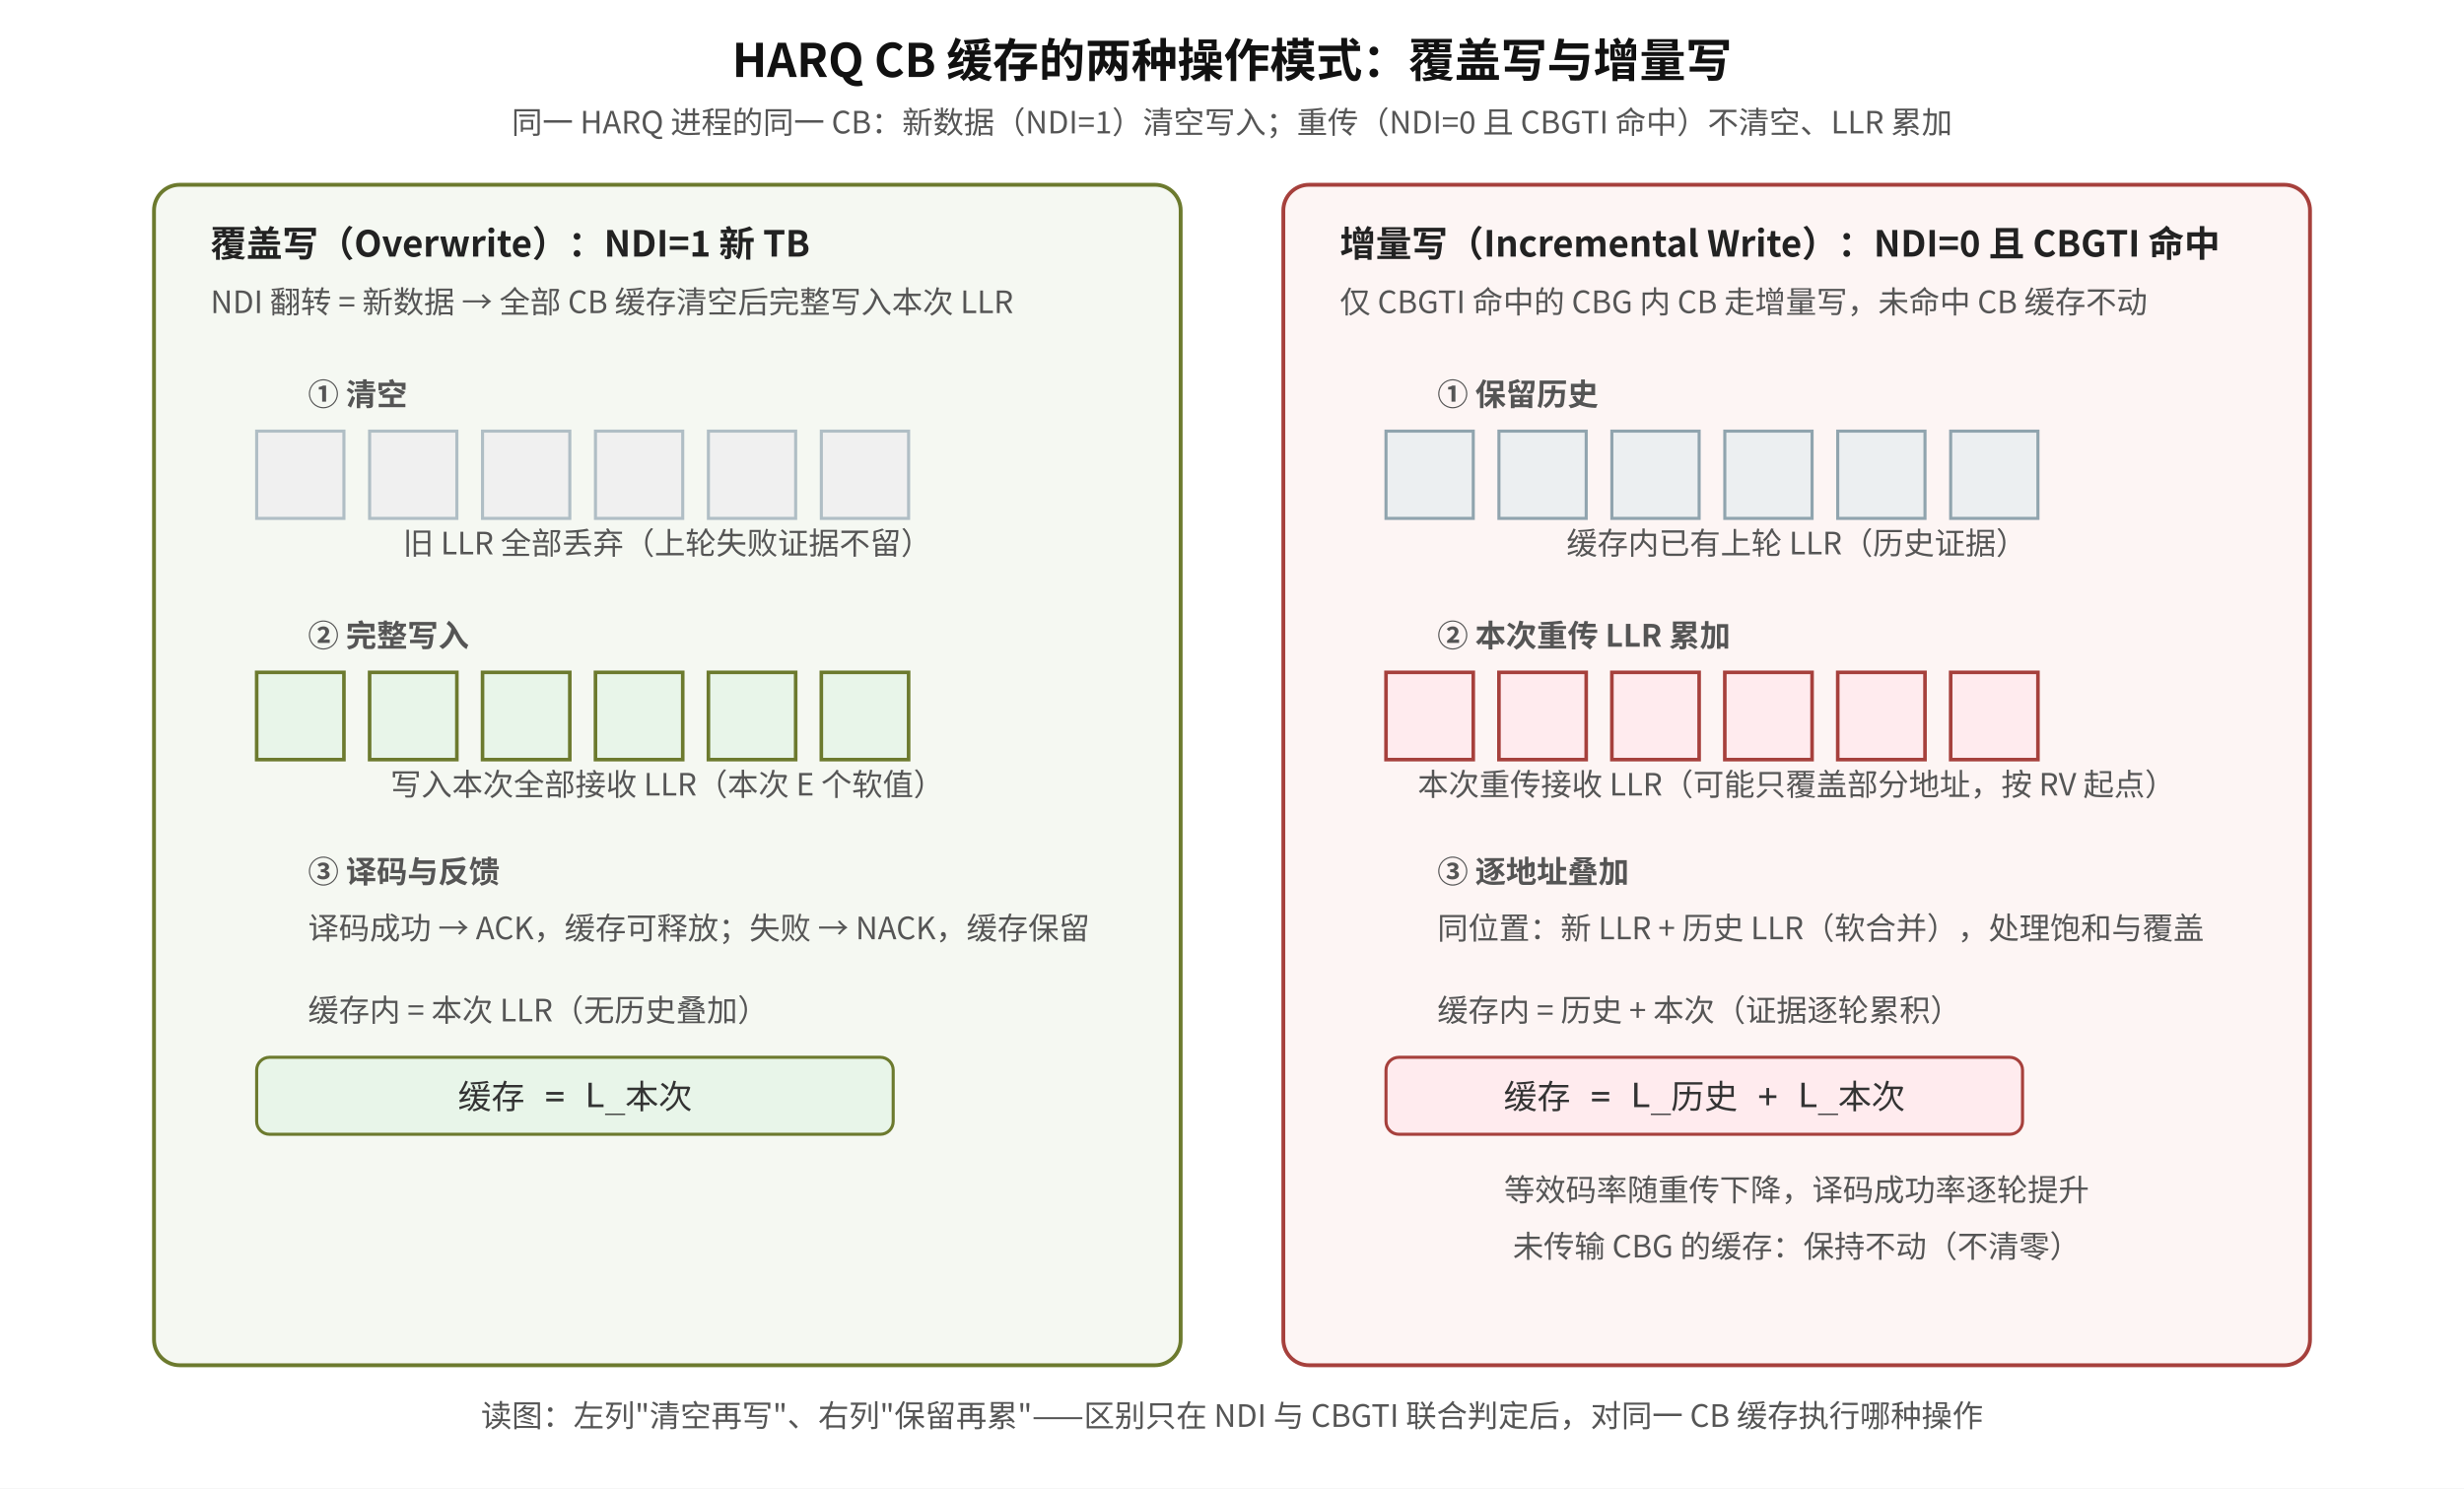
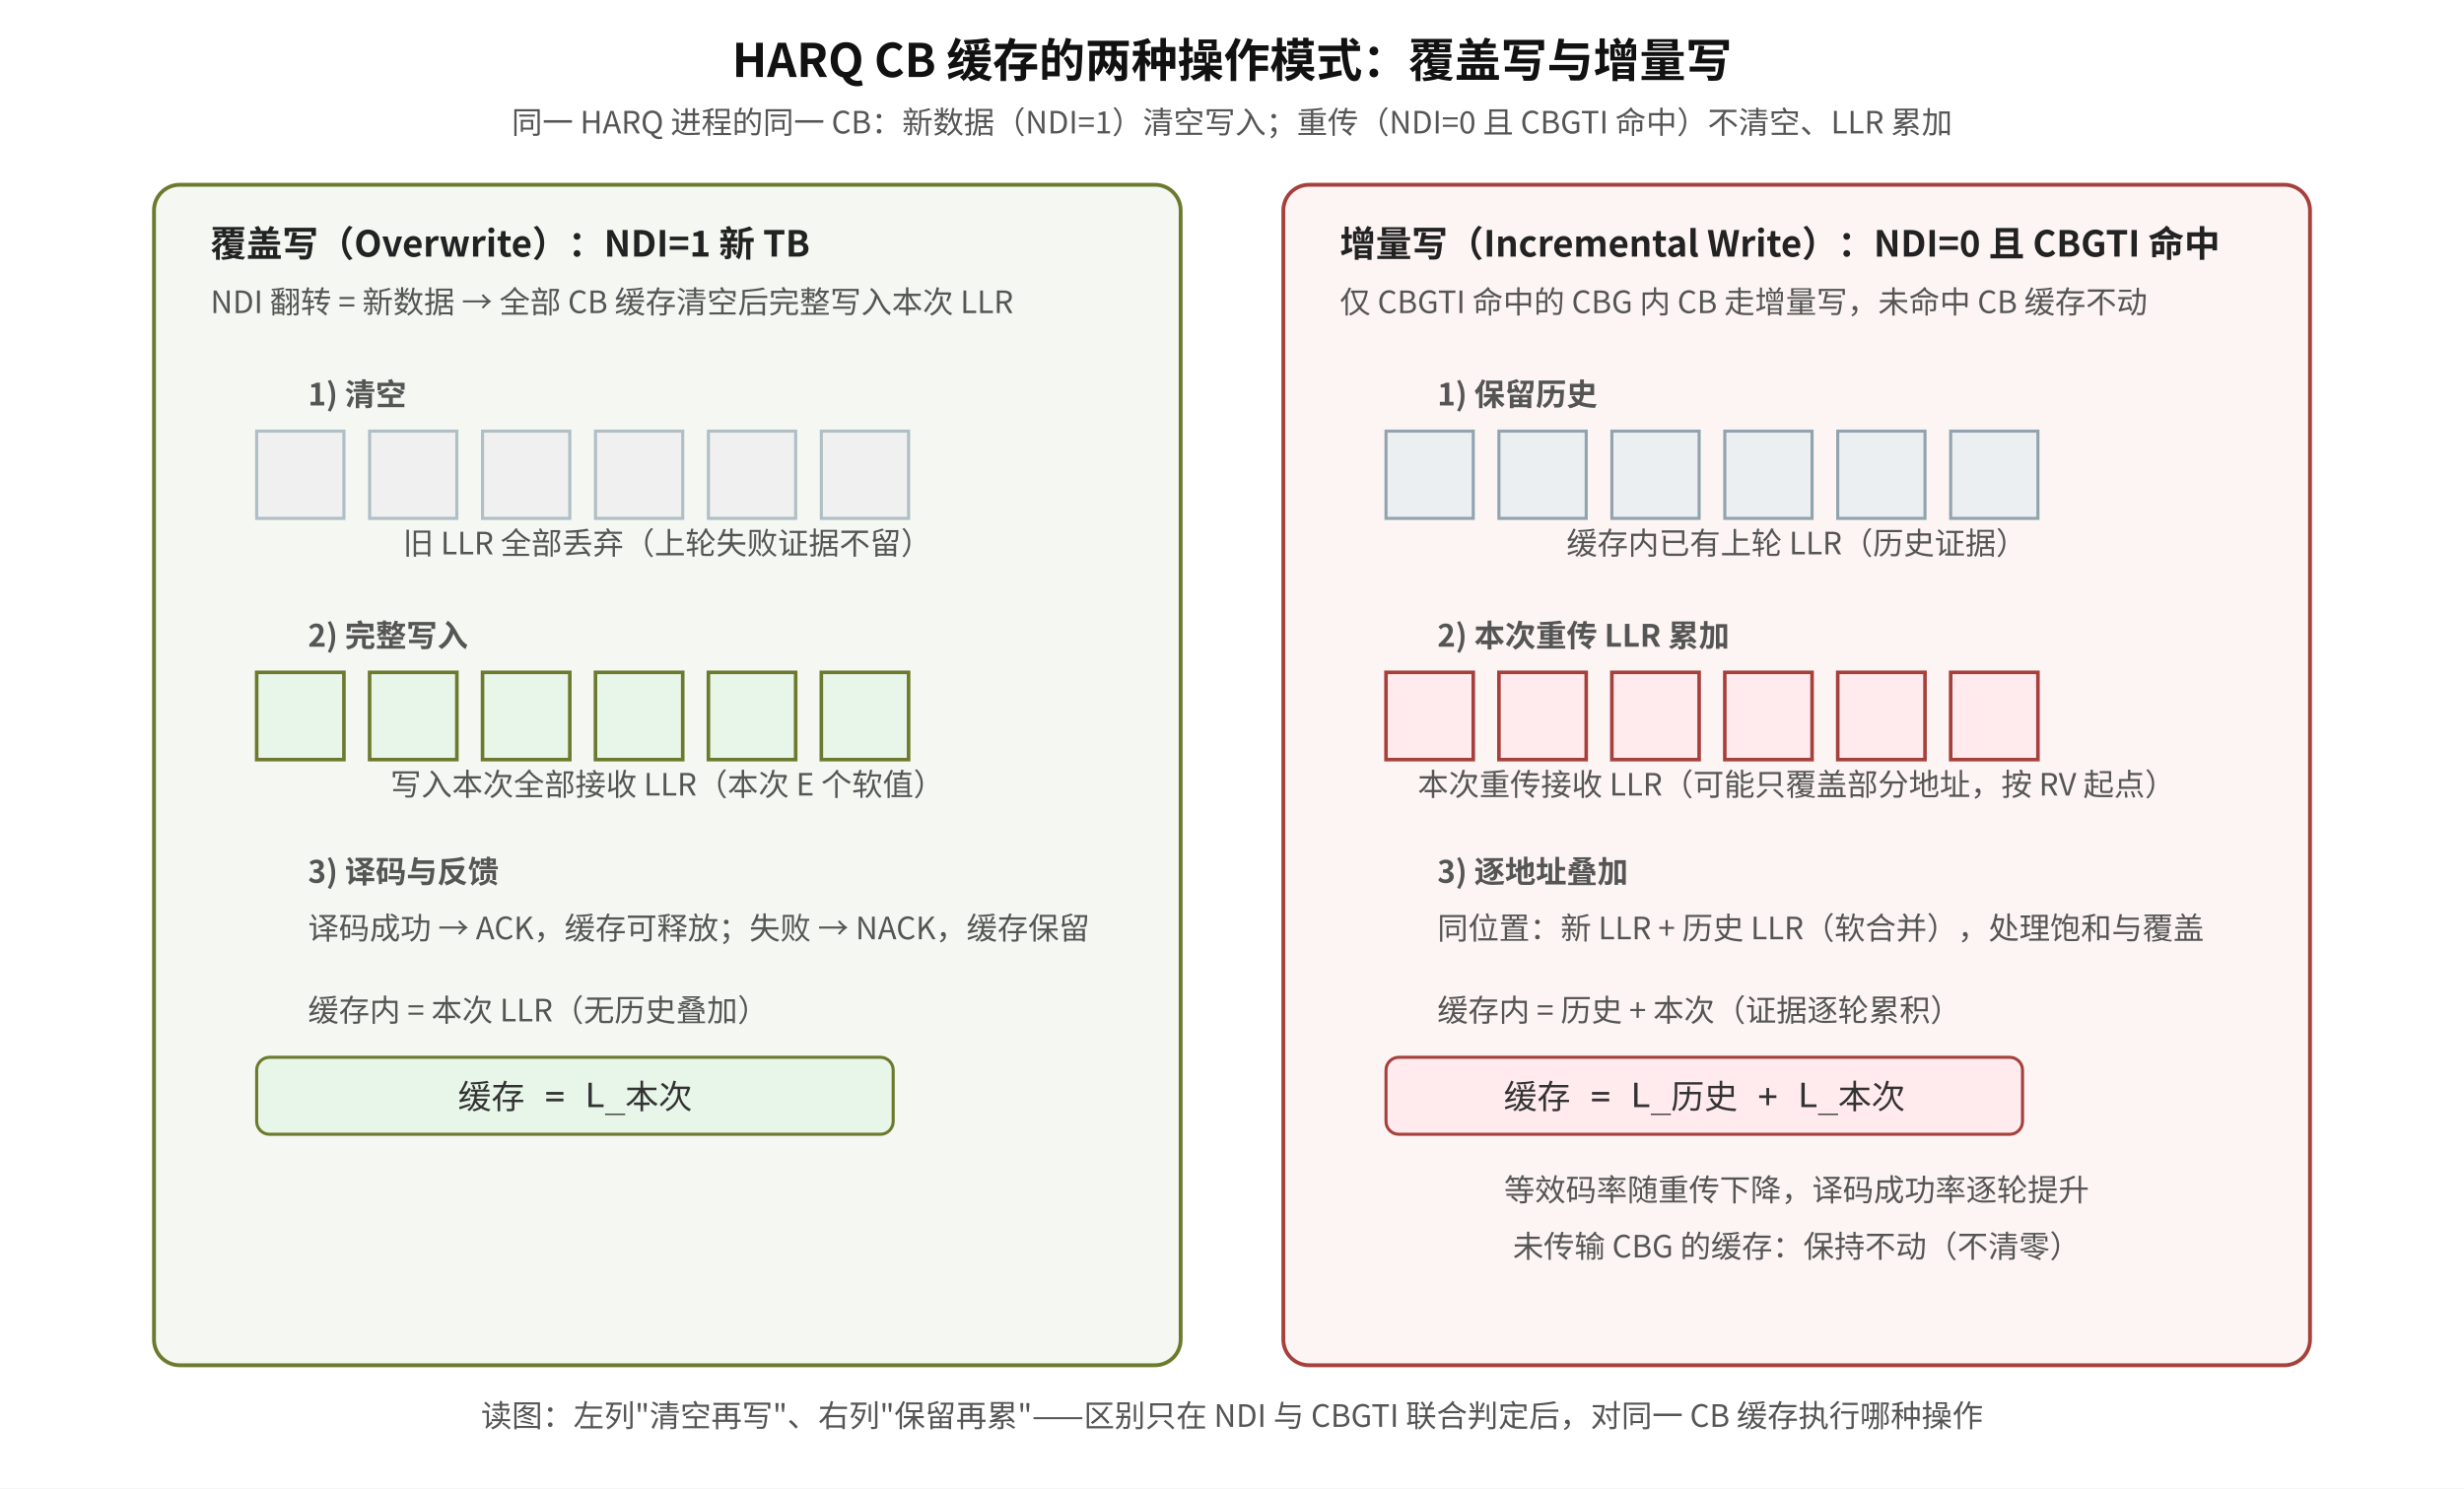
<svg xmlns="http://www.w3.org/2000/svg" viewBox="0 0 960 580" width="960" height="580" role="img">
  <rect width="960" height="580" fill="#ffffff" />
  <style>
    .title { font-family: "Noto Sans CJK SC", "Droid Sans Fallback", sans-serif; font-size: 18px; font-weight: bold; fill: #111; }
    .label { font-family: "Noto Sans CJK SC", "Droid Sans Fallback", sans-serif; font-size: 14px; fill: #222; }
    .small { font-family: "Noto Sans CJK SC", "Droid Sans Fallback", sans-serif; font-size: 12px; fill: #555; }
    .mono { font-family: monospace; font-size: 13px; fill: #333; }
  </style>
  <text x="480" y="30" text-anchor="middle" class="title">HARQ CB 缓存的两种操作模式：覆盖写与增量写</text>
  <text x="480" y="52" text-anchor="middle" class="small">同一 HARQ 进程的同一 CB：新数据（NDI=1）清空写入；重传（NDI=0 且 CBGTI 命中）不清空、LLR 累加</text>
  <rect x="60" y="72" width="400" height="460" rx="10" fill="#F5F8F2" stroke="#6C7A2E" stroke-width="1.5" />
  <text x="82" y="100" class="label" font-weight="bold" fill="#525F1F">覆盖写（Overwrite）：NDI=1 新 TB</text>
  <text x="82" y="122" class="small">NDI 翻转 = 新数据 → 全部 CB 缓存清空后完整写入本次 LLR</text>
-   <text x="120" y="158" class="small" font-weight="bold" fill="#525F1F">① 清空</text>
+   <text x="120" y="158" class="small" font-weight="bold" fill="#525F1F">1) 清空</text>
  <rect x="100" y="168" width="34" height="34" fill="#F0F0F0" stroke="#B0BEC5" stroke-width="1.2" />
  <rect x="144" y="168" width="34" height="34" fill="#F0F0F0" stroke="#B0BEC5" stroke-width="1.2" />
  <rect x="188" y="168" width="34" height="34" fill="#F0F0F0" stroke="#B0BEC5" stroke-width="1.2" />
  <rect x="232" y="168" width="34" height="34" fill="#F0F0F0" stroke="#B0BEC5" stroke-width="1.2" />
  <rect x="276" y="168" width="34" height="34" fill="#F0F0F0" stroke="#B0BEC5" stroke-width="1.2" />
  <rect x="320" y="168" width="34" height="34" fill="#F0F0F0" stroke="#B0BEC5" stroke-width="1.2" />
  <text x="260" y="216" text-anchor="middle" class="small" fill="#78909C">旧 LLR 全部丢弃（上轮失败证据不留）</text>
-   <text x="120" y="252" class="small" font-weight="bold" fill="#525F1F">② 完整写入</text>
+   <text x="120" y="252" class="small" font-weight="bold" fill="#525F1F">2) 完整写入</text>
  <rect x="100" y="262" width="34" height="34" fill="#E8F5E9" stroke="#6C7A2E" stroke-width="1.4" />
  <rect x="144" y="262" width="34" height="34" fill="#E8F5E9" stroke="#6C7A2E" stroke-width="1.4" />
  <rect x="188" y="262" width="34" height="34" fill="#E8F5E9" stroke="#6C7A2E" stroke-width="1.4" />
  <rect x="232" y="262" width="34" height="34" fill="#E8F5E9" stroke="#6C7A2E" stroke-width="1.4" />
  <rect x="276" y="262" width="34" height="34" fill="#E8F5E9" stroke="#6C7A2E" stroke-width="1.4" />
  <rect x="320" y="262" width="34" height="34" fill="#E8F5E9" stroke="#6C7A2E" stroke-width="1.4" />
  <text x="260" y="310" text-anchor="middle" class="small">写入本次全部接收 LLR（本次 E 个软值）</text>
-   <text x="120" y="344" class="small" font-weight="bold" fill="#525F1F">③ 译码与反馈</text>
+   <text x="120" y="344" class="small" font-weight="bold" fill="#525F1F">3) 译码与反馈</text>
  <text x="120" y="366" class="small">译码成功 → ACK，缓存可释放；失败 → NACK，缓存保留</text>
  <text x="120" y="398" class="small" fill="#525F1F">缓存内 = 本次 LLR（无历史叠加）</text>
  <rect x="100" y="412" width="248" height="30" rx="5" fill="#E8F5E9" stroke="#6C7A2E" stroke-width="1.2" />
  <text x="224" y="432" text-anchor="middle" class="mono">缓存 = L_本次</text>
  <rect x="500" y="72" width="400" height="460" rx="10" fill="#FDF5F4" stroke="#A6403C" stroke-width="1.5" />
  <text x="522" y="100" class="label" font-weight="bold" fill="#8C332F">增量写（Incremental Write）：NDI=0 且 CBGTI 命中</text>
  <text x="522" y="122" class="small">仅 CBGTI 命中的 CBG 内 CB 走增量写，未命中 CB 缓存不动</text>
-   <text x="560" y="158" class="small" font-weight="bold" fill="#8C332F">① 保留历史</text>
+   <text x="560" y="158" class="small" font-weight="bold" fill="#8C332F">1) 保留历史</text>
  <rect x="540" y="168" width="34" height="34" fill="#ECEFF1" stroke="#90A4AE" stroke-width="1.2" />
  <rect x="584" y="168" width="34" height="34" fill="#ECEFF1" stroke="#90A4AE" stroke-width="1.2" />
  <rect x="628" y="168" width="34" height="34" fill="#ECEFF1" stroke="#90A4AE" stroke-width="1.2" />
  <rect x="672" y="168" width="34" height="34" fill="#ECEFF1" stroke="#90A4AE" stroke-width="1.2" />
  <rect x="716" y="168" width="34" height="34" fill="#ECEFF1" stroke="#90A4AE" stroke-width="1.2" />
  <rect x="760" y="168" width="34" height="34" fill="#ECEFF1" stroke="#90A4AE" stroke-width="1.2" />
  <text x="700" y="216" text-anchor="middle" class="small" fill="#78909C">缓存内已有上轮 LLR（历史证据）</text>
-   <text x="560" y="252" class="small" font-weight="bold" fill="#8C332F">② 本次重传 LLR 累加</text>
+   <text x="560" y="252" class="small" font-weight="bold" fill="#8C332F">2) 本次重传 LLR 累加</text>
  <rect x="540" y="262" width="34" height="34" fill="#FFEBEE" stroke="#A6403C" stroke-width="1.4" />
  <rect x="584" y="262" width="34" height="34" fill="#FFEBEE" stroke="#A6403C" stroke-width="1.4" />
  <rect x="628" y="262" width="34" height="34" fill="#FFEBEE" stroke="#A6403C" stroke-width="1.4" />
  <rect x="672" y="262" width="34" height="34" fill="#FFEBEE" stroke="#A6403C" stroke-width="1.4" />
  <rect x="716" y="262" width="34" height="34" fill="#FFEBEE" stroke="#A6403C" stroke-width="1.4" />
  <rect x="760" y="262" width="34" height="34" fill="#FFEBEE" stroke="#A6403C" stroke-width="1.4" />
  <text x="700" y="310" text-anchor="middle" class="small">本次重传接收 LLR（可能只覆盖部分地址，按 RV 起点）</text>
-   <text x="560" y="344" class="small" font-weight="bold" fill="#8C332F">③ 逐地址叠加</text>
+   <text x="560" y="344" class="small" font-weight="bold" fill="#8C332F">3) 逐地址叠加</text>
  <text x="560" y="366" class="small">同位置：新 LLR + 历史 LLR（软合并），处理饱和与覆盖</text>
  <text x="560" y="398" class="small" fill="#8C332F">缓存内 = 历史 + 本次（证据逐轮累积）</text>
  <rect x="540" y="412" width="248" height="30" rx="5" fill="#FFEBEE" stroke="#A6403C" stroke-width="1.2" />
  <text x="664" y="432" text-anchor="middle" class="mono">缓存 = L_历史 + L_本次</text>
  <text x="700" y="468" text-anchor="middle" class="small" fill="#8C332F">等效码率随重传下降，译码成功率逐轮提升</text>
  <text x="700" y="490" text-anchor="middle" class="small">未传输 CBG 的缓存：保持不动（不清零）</text>
  <text x="480" y="556" text-anchor="middle" class="small">读图：左列"清空再写"、右列"保留再累"——区别只在 NDI 与 CBGTI 联合判定后，对同一 CB 缓存执行哪种操作</text>
</svg>
